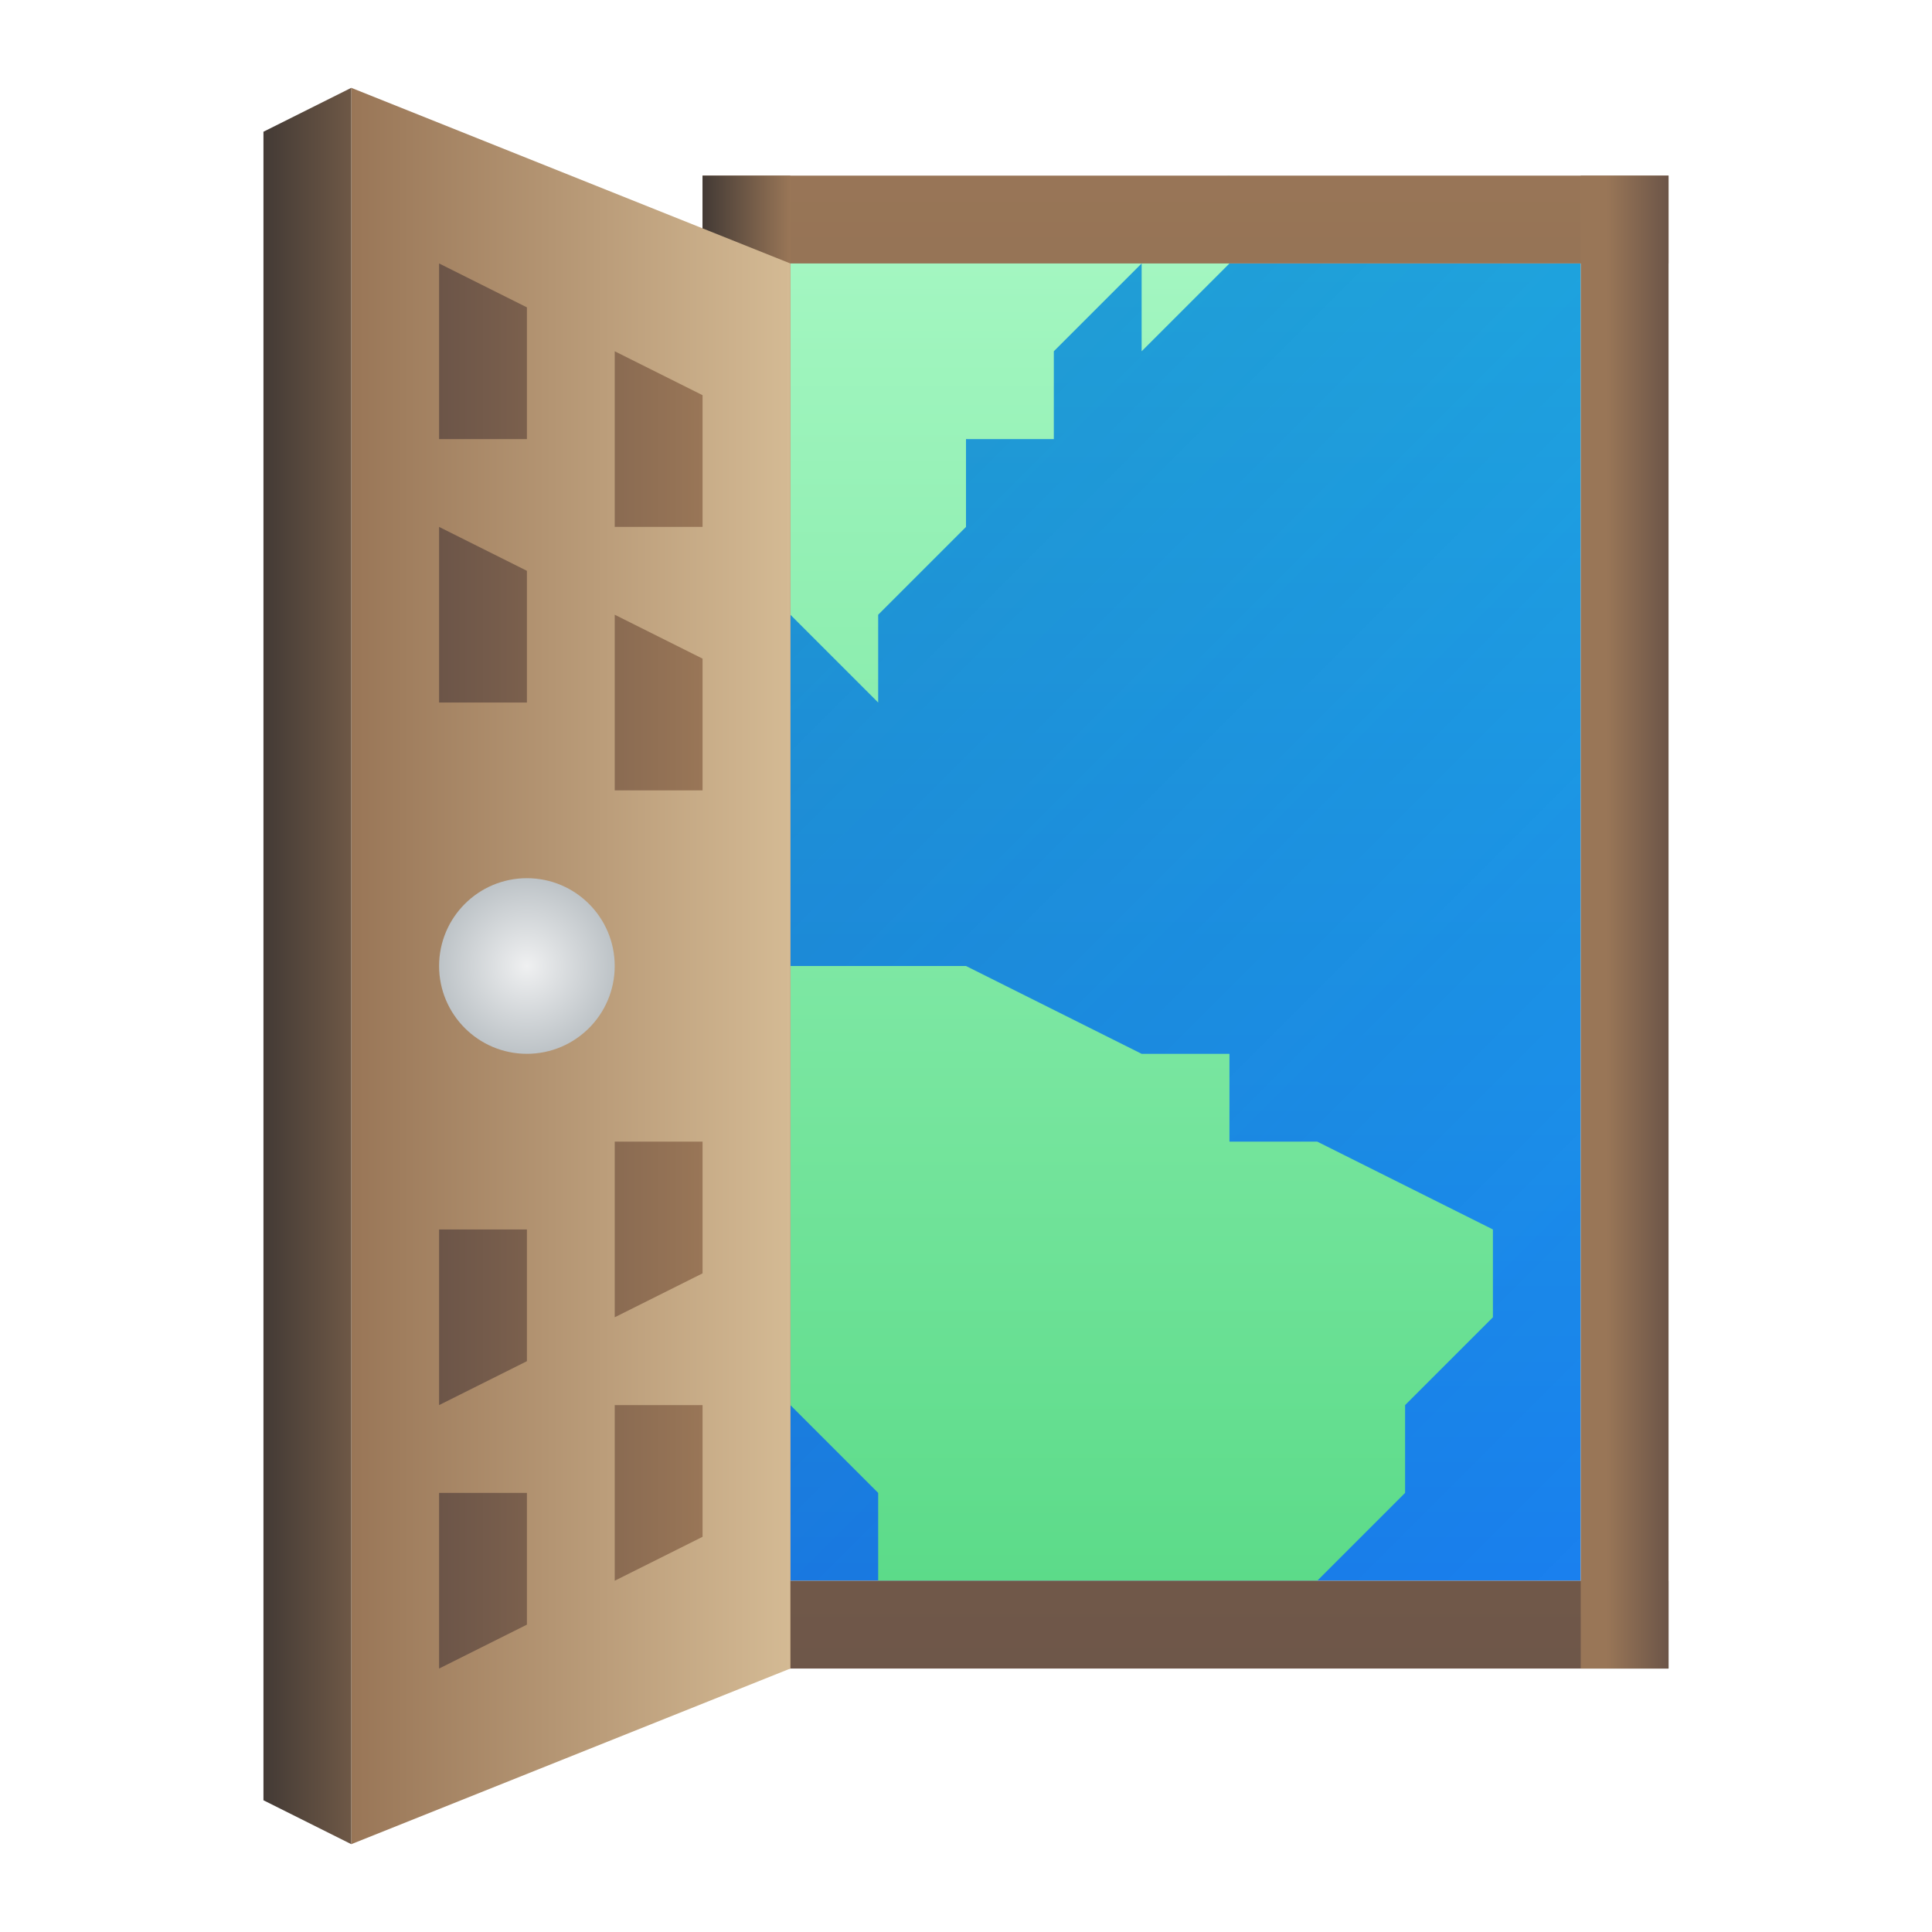
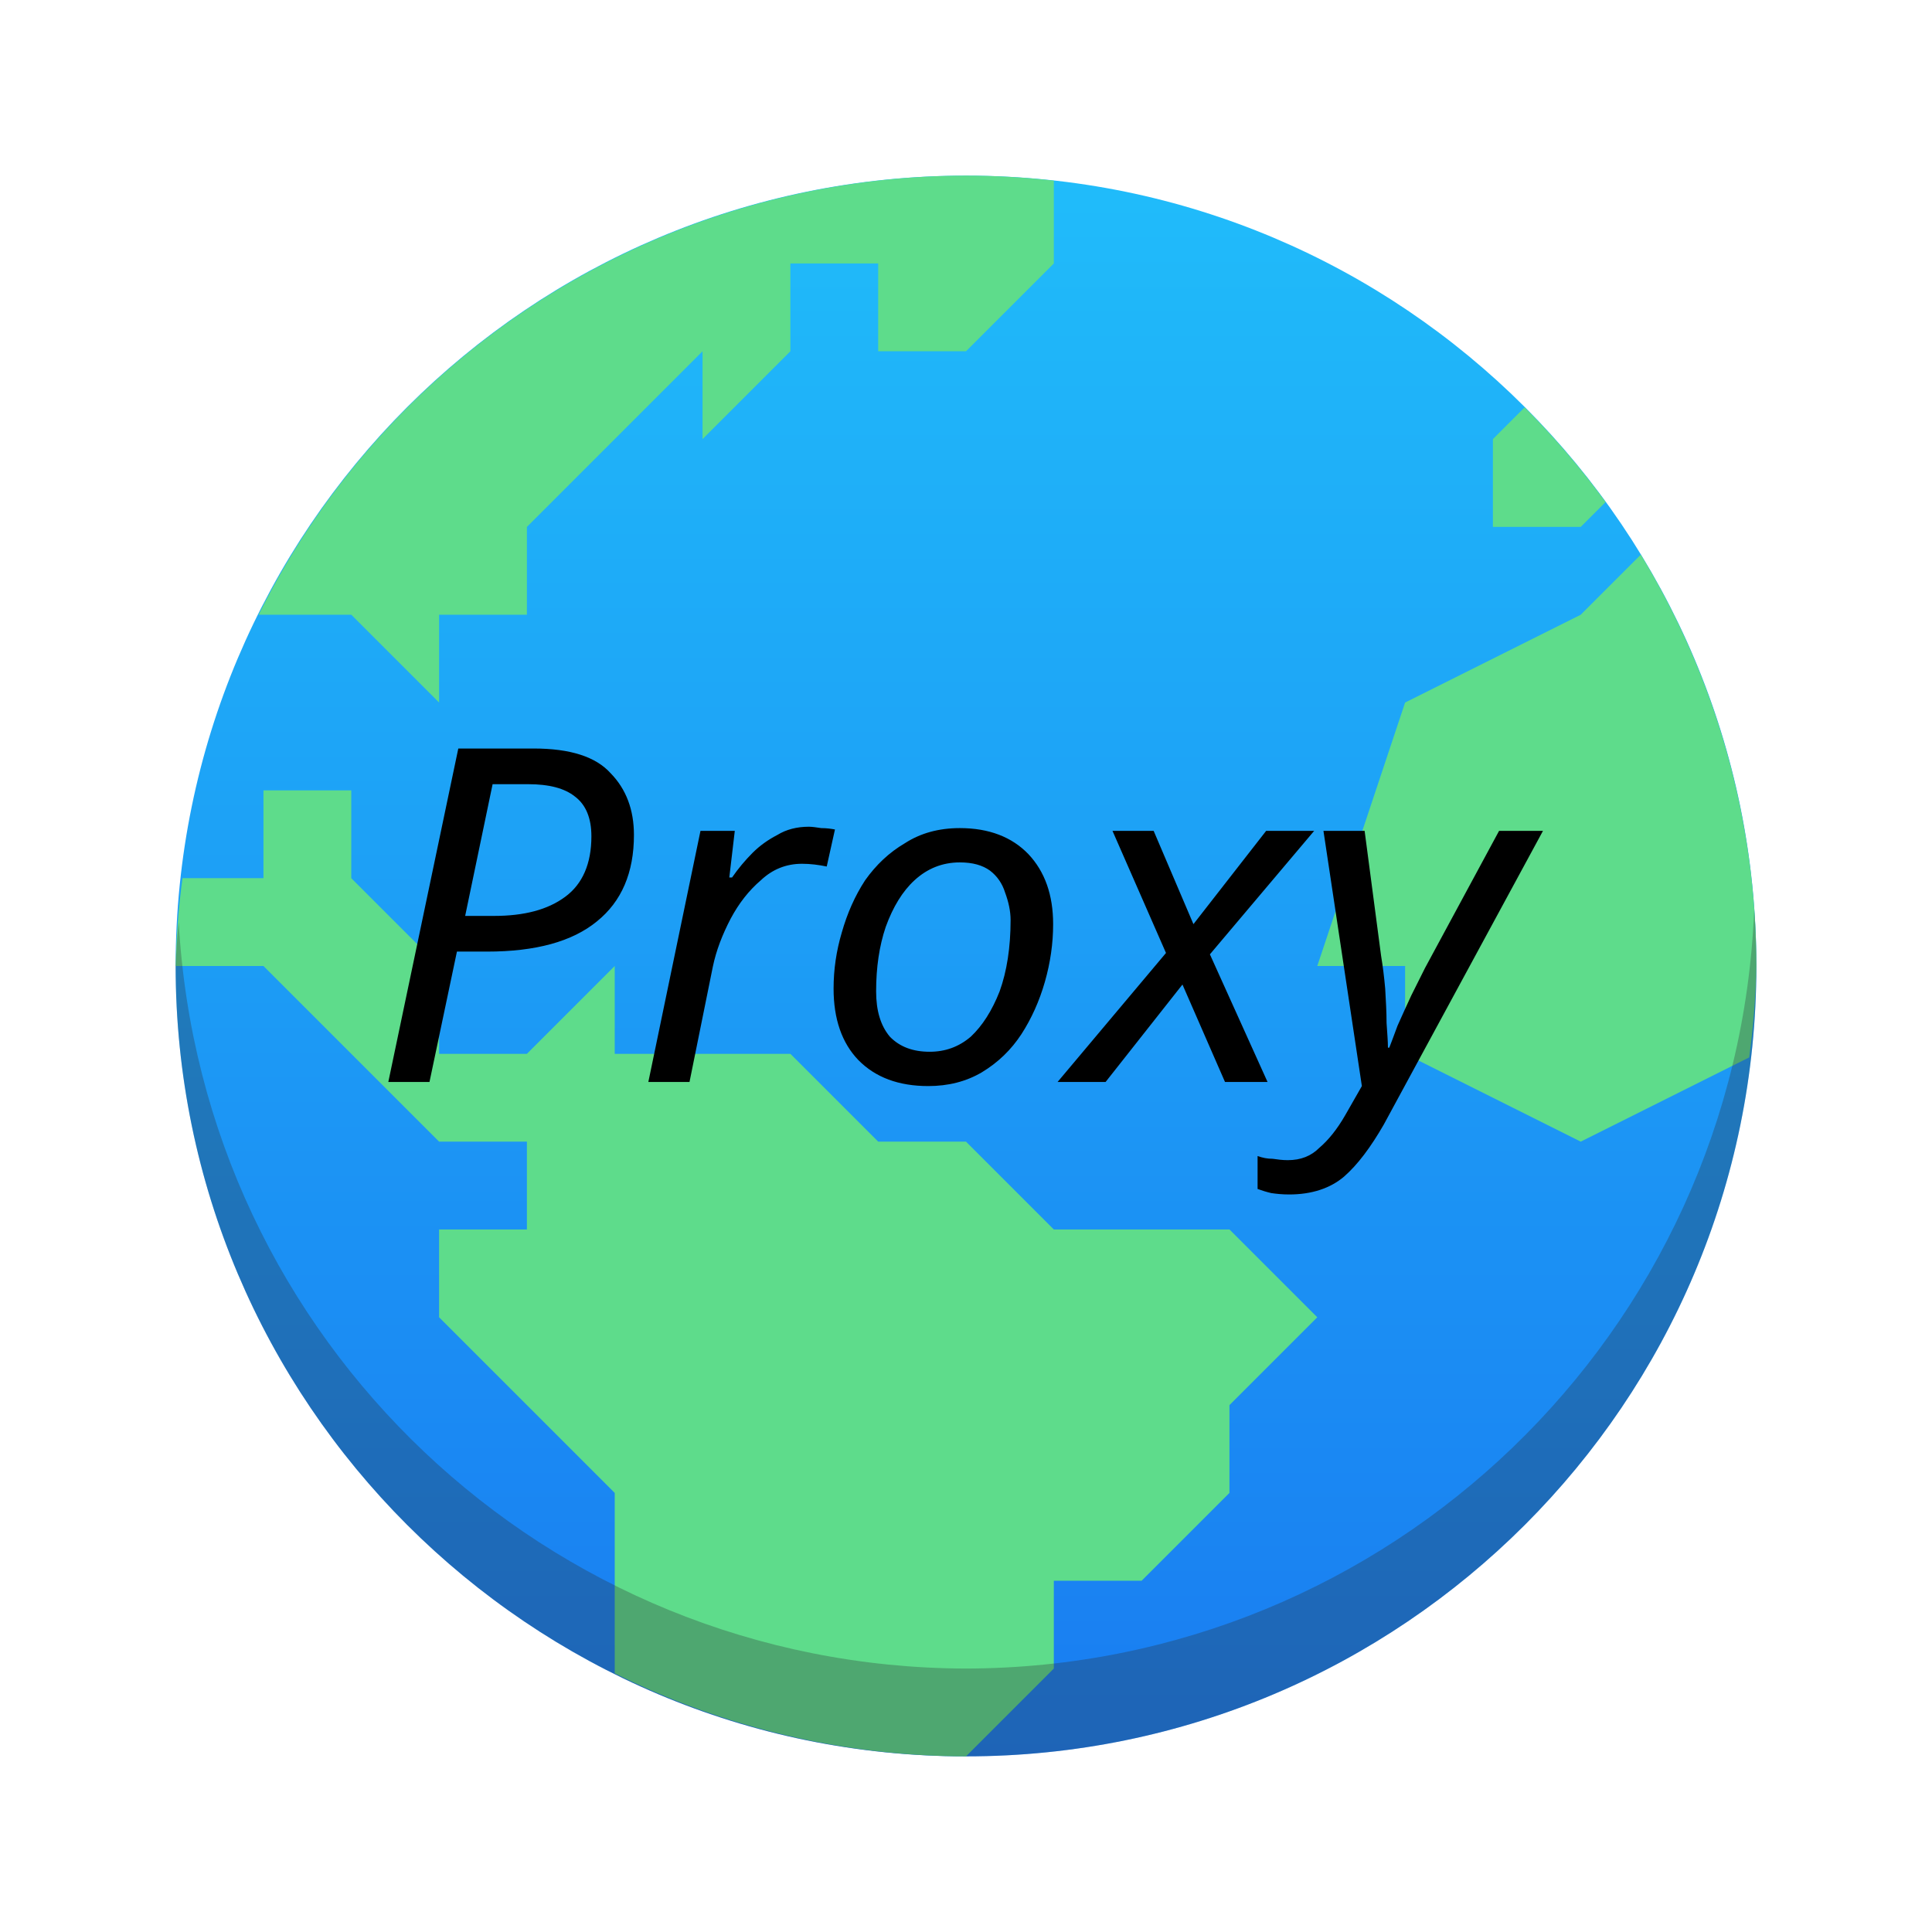
- <svg xmlns="http://www.w3.org/2000/svg" xmlns:xlink="http://www.w3.org/1999/xlink" height="22" width="22">
+ <svg xmlns="http://www.w3.org/2000/svg" xmlns:xlink="http://www.w3.org/1999/xlink" height="22" width="22" version="1.1" id="svg272">
+   <defs id="defs276">
+     <linearGradient id="a-3" gradientTransform="matrix(0.64286,0,0,0.64286,-246.51,-330.87)" gradientUnits="userSpaceOnUse" x2="0" y1="545.798" y2="517.798">
+       <stop offset="0" stop-color="#197cf1" id="stop2" />
+       <stop offset="1" stop-color="#20bcfa" id="stop4" />
+     </linearGradient>
+     <linearGradient id="b-6" gradientUnits="userSpaceOnUse" x1="20" x2="6" y1="19" y2="5">
+       <stop offset="0" stop-color="#292c2f" id="stop14" />
+       <stop offset="1" stop-opacity="0" id="stop16" />
+     </linearGradient>
+     <linearGradient id="c-7" gradientUnits="userSpaceOnUse" x1="11" x2="11" y1="19" y2="1">
+       <stop offset="0" stop-color="#7cbaf8" id="stop9" />
+       <stop offset="1" stop-color="#f4fcff" id="stop11" />
+     </linearGradient>
+   </defs>
  <linearGradient id="a" gradientUnits="userSpaceOnUse" x1="5.082" x2="5.082" y1="19.654" y2="1.346">
-     <stop offset="0" stop-color="#54d883" />
-     <stop offset="1" stop-color="#abf9c7" />
+     <stop offset="0" stop-color="#54d883" id="stop208" />
+     <stop offset="1" stop-color="#abf9c7" id="stop210" />
  </linearGradient>
  <linearGradient id="b" gradientUnits="userSpaceOnUse" x1="7.697" x2="20.774" y1="3.962" y2="17.038">
-     <stop offset="0" stop-color="#292c2f" />
-     <stop offset="1" stop-opacity="0" />
+     <stop offset="0" stop-color="#292c2f" id="stop213" />
+     <stop offset="1" stop-opacity="0" id="stop215" />
  </linearGradient>
  <linearGradient id="c" gradientUnits="userSpaceOnUse" x1="5.082" x2="5.082" y1="19.654" y2="1.346">
-     <stop offset="0" stop-color="#197cf1" />
-     <stop offset="1" stop-color="#20bcfa" />
+     <stop offset="0" stop-color="#197cf1" id="stop218" />
+     <stop offset="1" stop-color="#20bcfa" id="stop220" />
  </linearGradient>
  <linearGradient id="d" gradientUnits="userSpaceOnUse">
-     <stop offset="0" stop-color="#433a35" />
-     <stop offset="1" stop-color="#997657" />
+     <stop offset="0" stop-color="#433a35" id="stop223" />
+     <stop offset="1" stop-color="#997657" id="stop225" />
  </linearGradient>
  <linearGradient id="e" gradientUnits="userSpaceOnUse">
-     <stop offset="0" stop-color="#6c5548" />
-     <stop offset="1" stop-color="#997657" />
+     <stop offset="0" stop-color="#6c5548" id="stop228" />
+     <stop offset="1" stop-color="#997657" id="stop230" />
  </linearGradient>
-   <radialGradient id="f" cx="6" cy="11" gradientUnits="userSpaceOnUse" r="1">
-     <stop offset="0" stop-color="#eff0f1" />
-     <stop offset="1" stop-color="#bdc3c7" />
+   <radialGradient id="f" cx="6" cy="11" gradientUnits="userSpaceOnUse" r="1" gradientTransform="translate(-32.68765,-14.88983)">
+     <stop offset="0" stop-color="#eff0f1" id="stop233" />
+     <stop offset="1" stop-color="#bdc3c7" id="stop235" />
  </radialGradient>
-   <linearGradient id="g" x1="19" x2="19" xlink:href="#e" y1="19.783" y2="1.696" />
-   <linearGradient id="h" x1="19" x2="18.296" xlink:href="#e" y1="20" y2="20" />
-   <linearGradient id="i" gradientTransform="matrix(1 0 0 .68 -3.000002 -.72)" x1="11" x2="12" xlink:href="#d" y1="29" y2="29" />
+   <linearGradient id="g" x1="19" x2="19" xlink:href="#e" y1="19.783" y2="1.696" gradientTransform="translate(-32.68765,-14.88983)" />
+   <linearGradient id="h" x1="19" x2="18.296" xlink:href="#e" y1="20" y2="20" gradientTransform="translate(-32.68765,-14.88983)" />
+   <linearGradient id="i" gradientTransform="matrix(1,0,0,0.68,-35.68765,-15.60983)" x1="11" x2="12" xlink:href="#d" y1="29" y2="29" />
  <linearGradient id="j" gradientUnits="userSpaceOnUse" x1="4" x2="9" y1="11" y2="11">
-     <stop offset="0" stop-color="#997657" />
-     <stop offset="1" stop-color="#d4ba94" />
+     <stop offset="0" stop-color="#997657" id="stop241" />
+     <stop offset="1" stop-color="#d4ba94" id="stop243" />
  </linearGradient>
  <linearGradient id="k" x1="5" x2="8" xlink:href="#e" y1="3" y2="3" />
  <linearGradient id="l" x1="3" x2="5" xlink:href="#d" y1="11" y2="11" />
-   <g stroke-width=".654">
-     <path d="m9 3v15h9v-15z" fill="url(#c)" />
-     <path d="m9 3v15h9v-15z" fill="url(#b)" opacity=".2" />
-     <path d="m14 2-5 1v4l1 1v-1l1-1v-1h1v-1l1-1v1l1-1zm-5 9v5l1 1v1h5l1-1v-1l1-1v-1l-2-1h-1v-1h-1l-2-1z" fill="url(#a)" />
-   </g>
-   <path d="m8 2h11v1h-11zm0 16h11v1h-11z" fill="url(#g)" stroke-width=".696" />
-   <path d="m18 2h1v17h-1z" fill="url(#h)" stroke-width=".704" />
-   <path d="m8 2h1v17h-1z" fill="url(#i)" stroke-width=".825" />
-   <g stroke-width=".696">
-     <path d="m9 3-5-2v20l5-2z" fill="url(#j)" />
-     <path d="m5 3v2h1v-1.5zm2 1v2h1v-1.5zm-2 2v2h1v-1.5zm2 1v2h1v-1.5zm0 6v2l1-.5v-1.5zm-2 1v2l1-.5v-1.5zm2 2v2l1-.5v-1.5zm-2 1v2l1-.5v-1.5z" fill="url(#k)" />
-     <path d="m3 1.5 1-.5v20l-1-.5z" fill="url(#l)" />
-   </g>
-   <circle cx="6" cy="11" fill="url(#f)" r="1" />
+   <rect style="fill:url(#a-3);stroke-width:0.643" height="18" rx="9" width="18" x="2" y="2" id="rect19" />
+   <path style="fill:#5edc8b;fill-opacity:1;stroke-width:2;stroke-linejoin:round" d="M 11,2 A 9,9 0 0 0 2.945,7 H 4 L 5,8 V 7 H 6 V 6 L 8,4 V 5 L 9,4 V 3 H 10 V 4 H 11 L 12,3 V 2.057 A 9,9 0 0 0 11,2 Z M 17.361,4.639 17,5 v 1 h 1 L 18.283,5.717 A 9,9 0 0 0 17.361,4.639 Z M 18.684,6.316 18,7 16,8 15,11 h 1 v 1 l 2,1 1.918,-0.959 A 9,9 0 0 0 20,11 9,9 0 0 0 18.684,6.316 Z M 3,9 v 1 H 2.078 A 9,9 0 0 0 2,11 h 1 l 2,2 h 1 v 1 H 5 v 1 l 2,2 v 2.055 A 9,9 0 0 0 11,20 l 1,-1 v -1 h 1 l 1,-1 v -1 l 1,-1 -1,-1 H 12 L 11,13 H 10 L 9,12 H 7 V 11 L 6,12 H 5 V 11 L 4,10 V 9 Z" id="path21" />
+   <path style="opacity:0.3;fill:#292c2f;stroke-width:2;stroke-linejoin:round" d="M 19.975,10.36 A 9,9 0 0 1 11,19 9,9 0 0 1 2.035,10.5 9,9 0 0 0 2,11 a 9,9 0 0 0 9,9 9,9 0 0 0 9,-9 9,9 0 0 0 -0.025,-0.64 z" id="path29" />
+   <text xml:space="preserve" style="font-style:italic;font-variant:normal;font-weight:normal;font-stretch:normal;font-size:5.333px;line-height:1.25;font-family:sans-serif;-inkscape-font-specification:'sans-serif Italic';fill:#000000;fill-opacity:1;stroke:none" x="4.203" y="12.322" id="text934">
+     <tspan id="tspan932" x="4.203" y="12.322">Proxy</tspan>
+   </text>
</svg>
